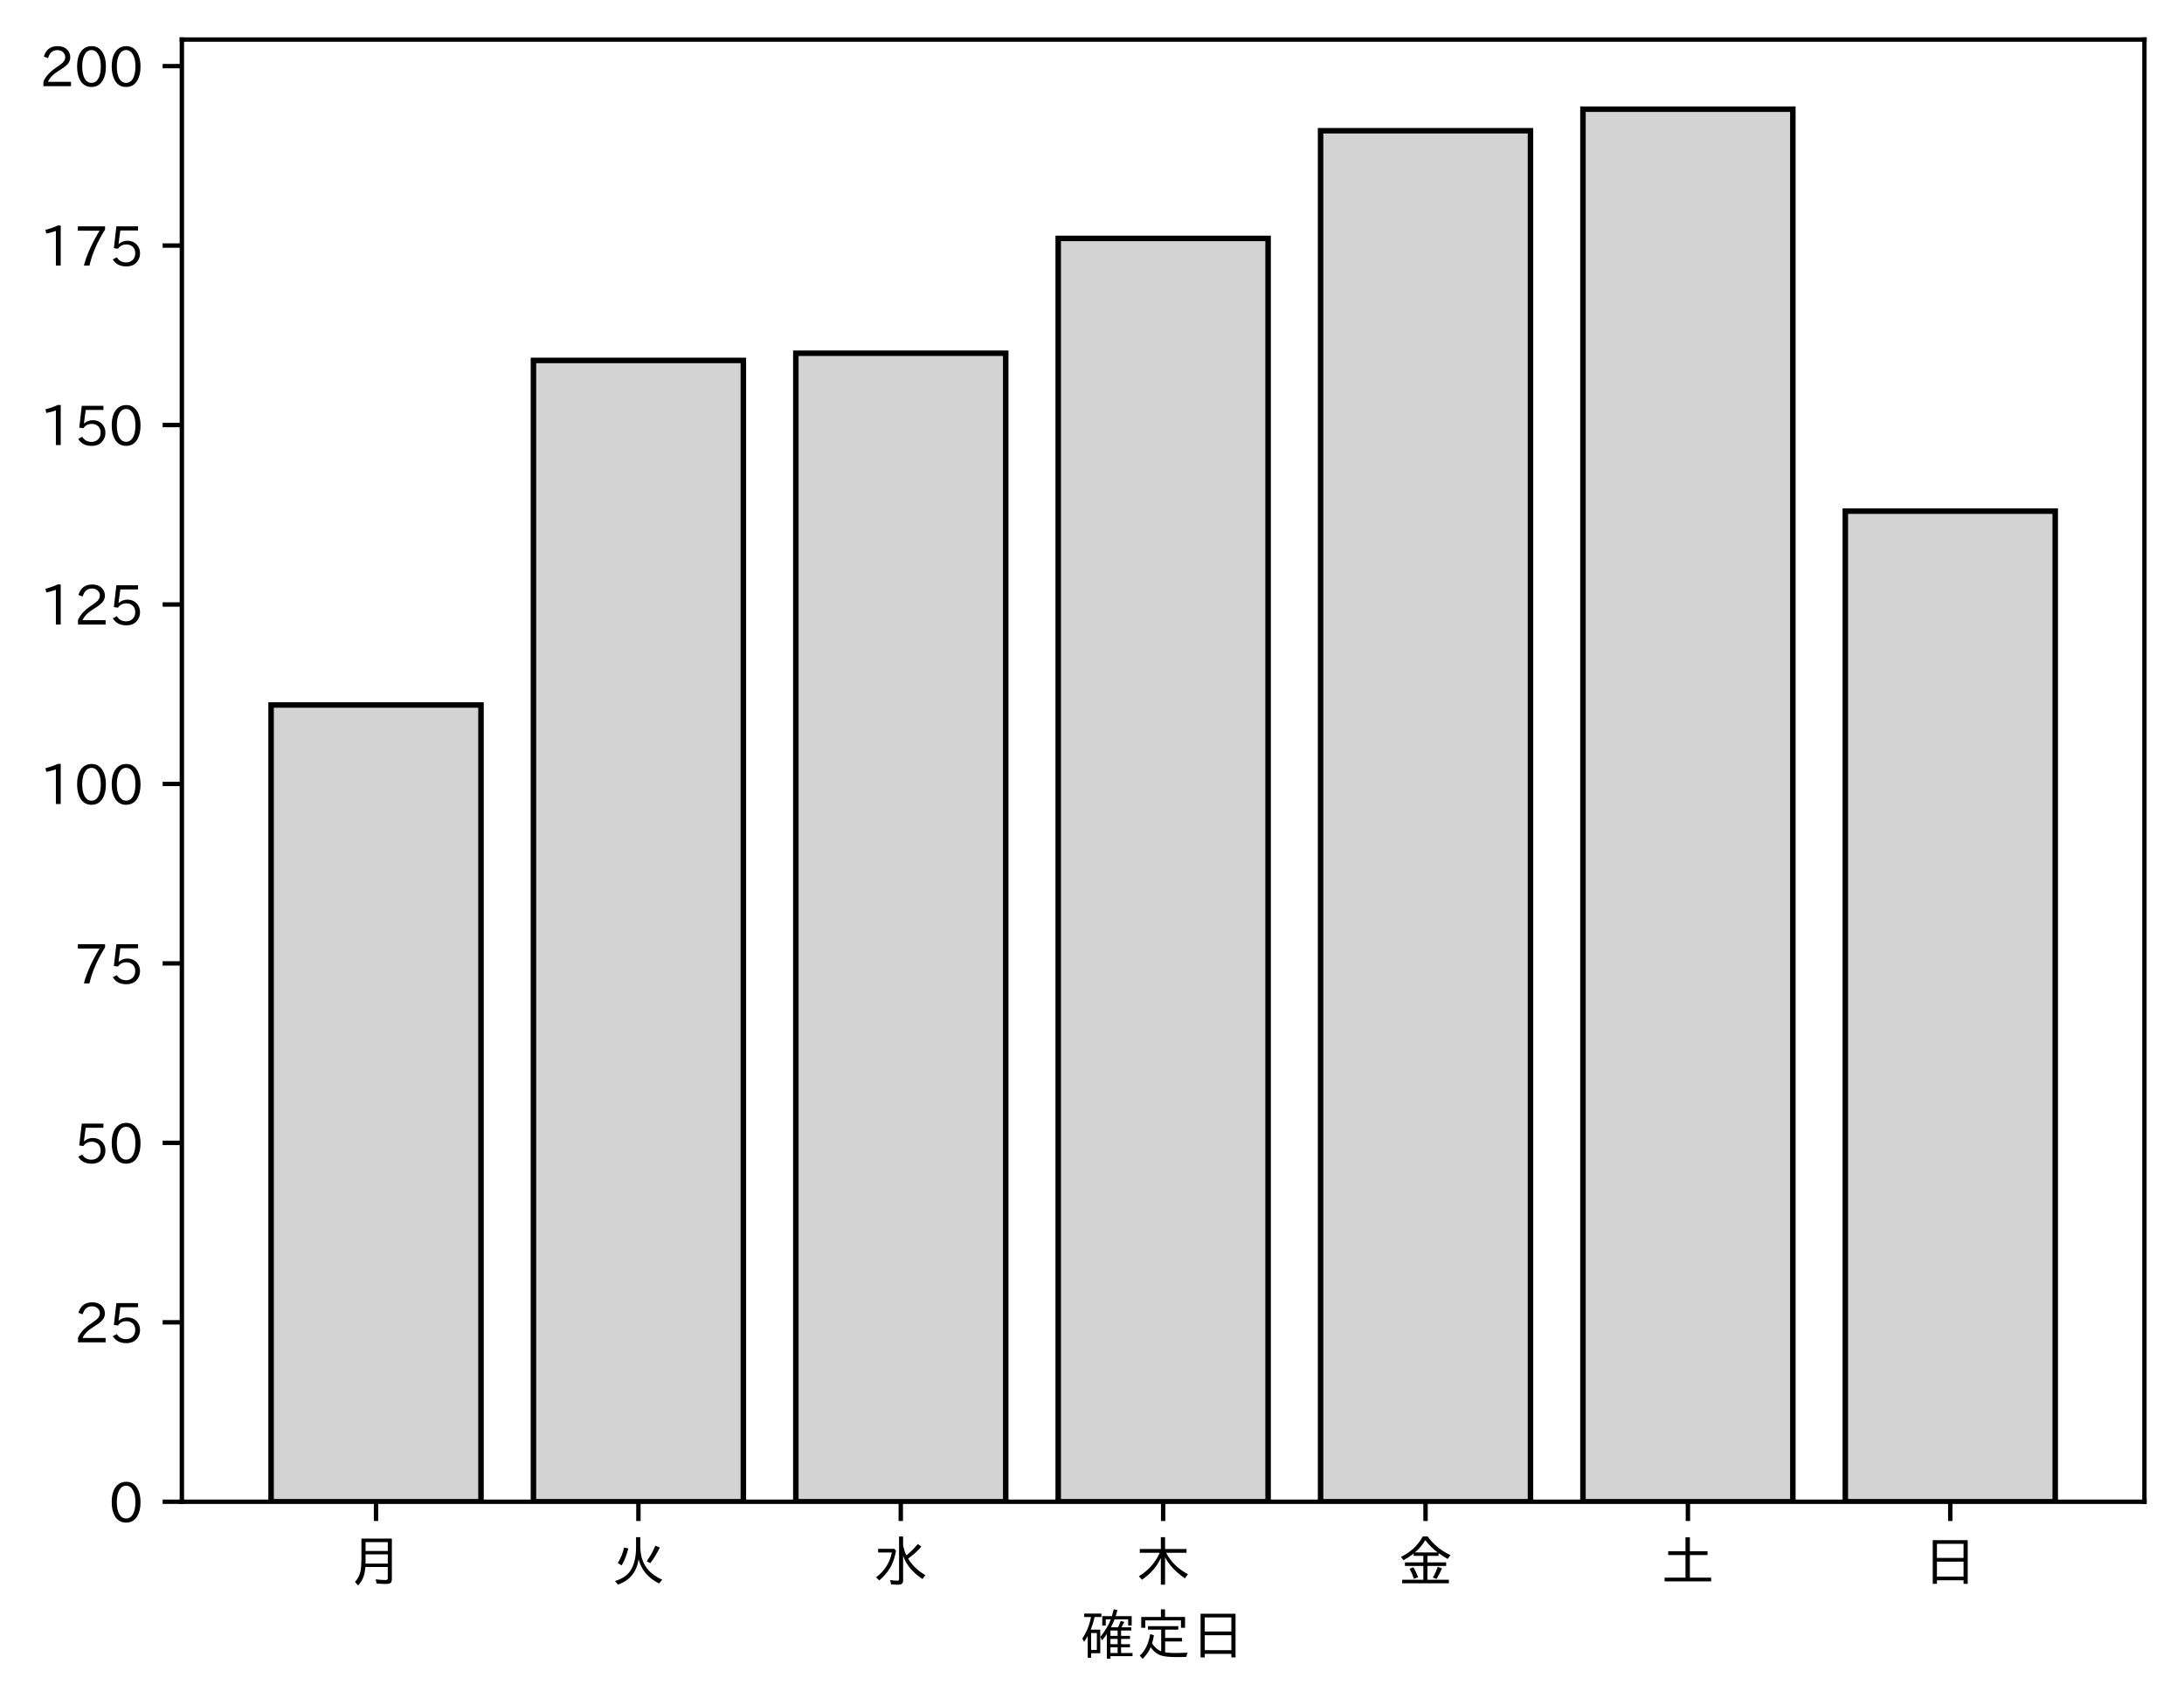
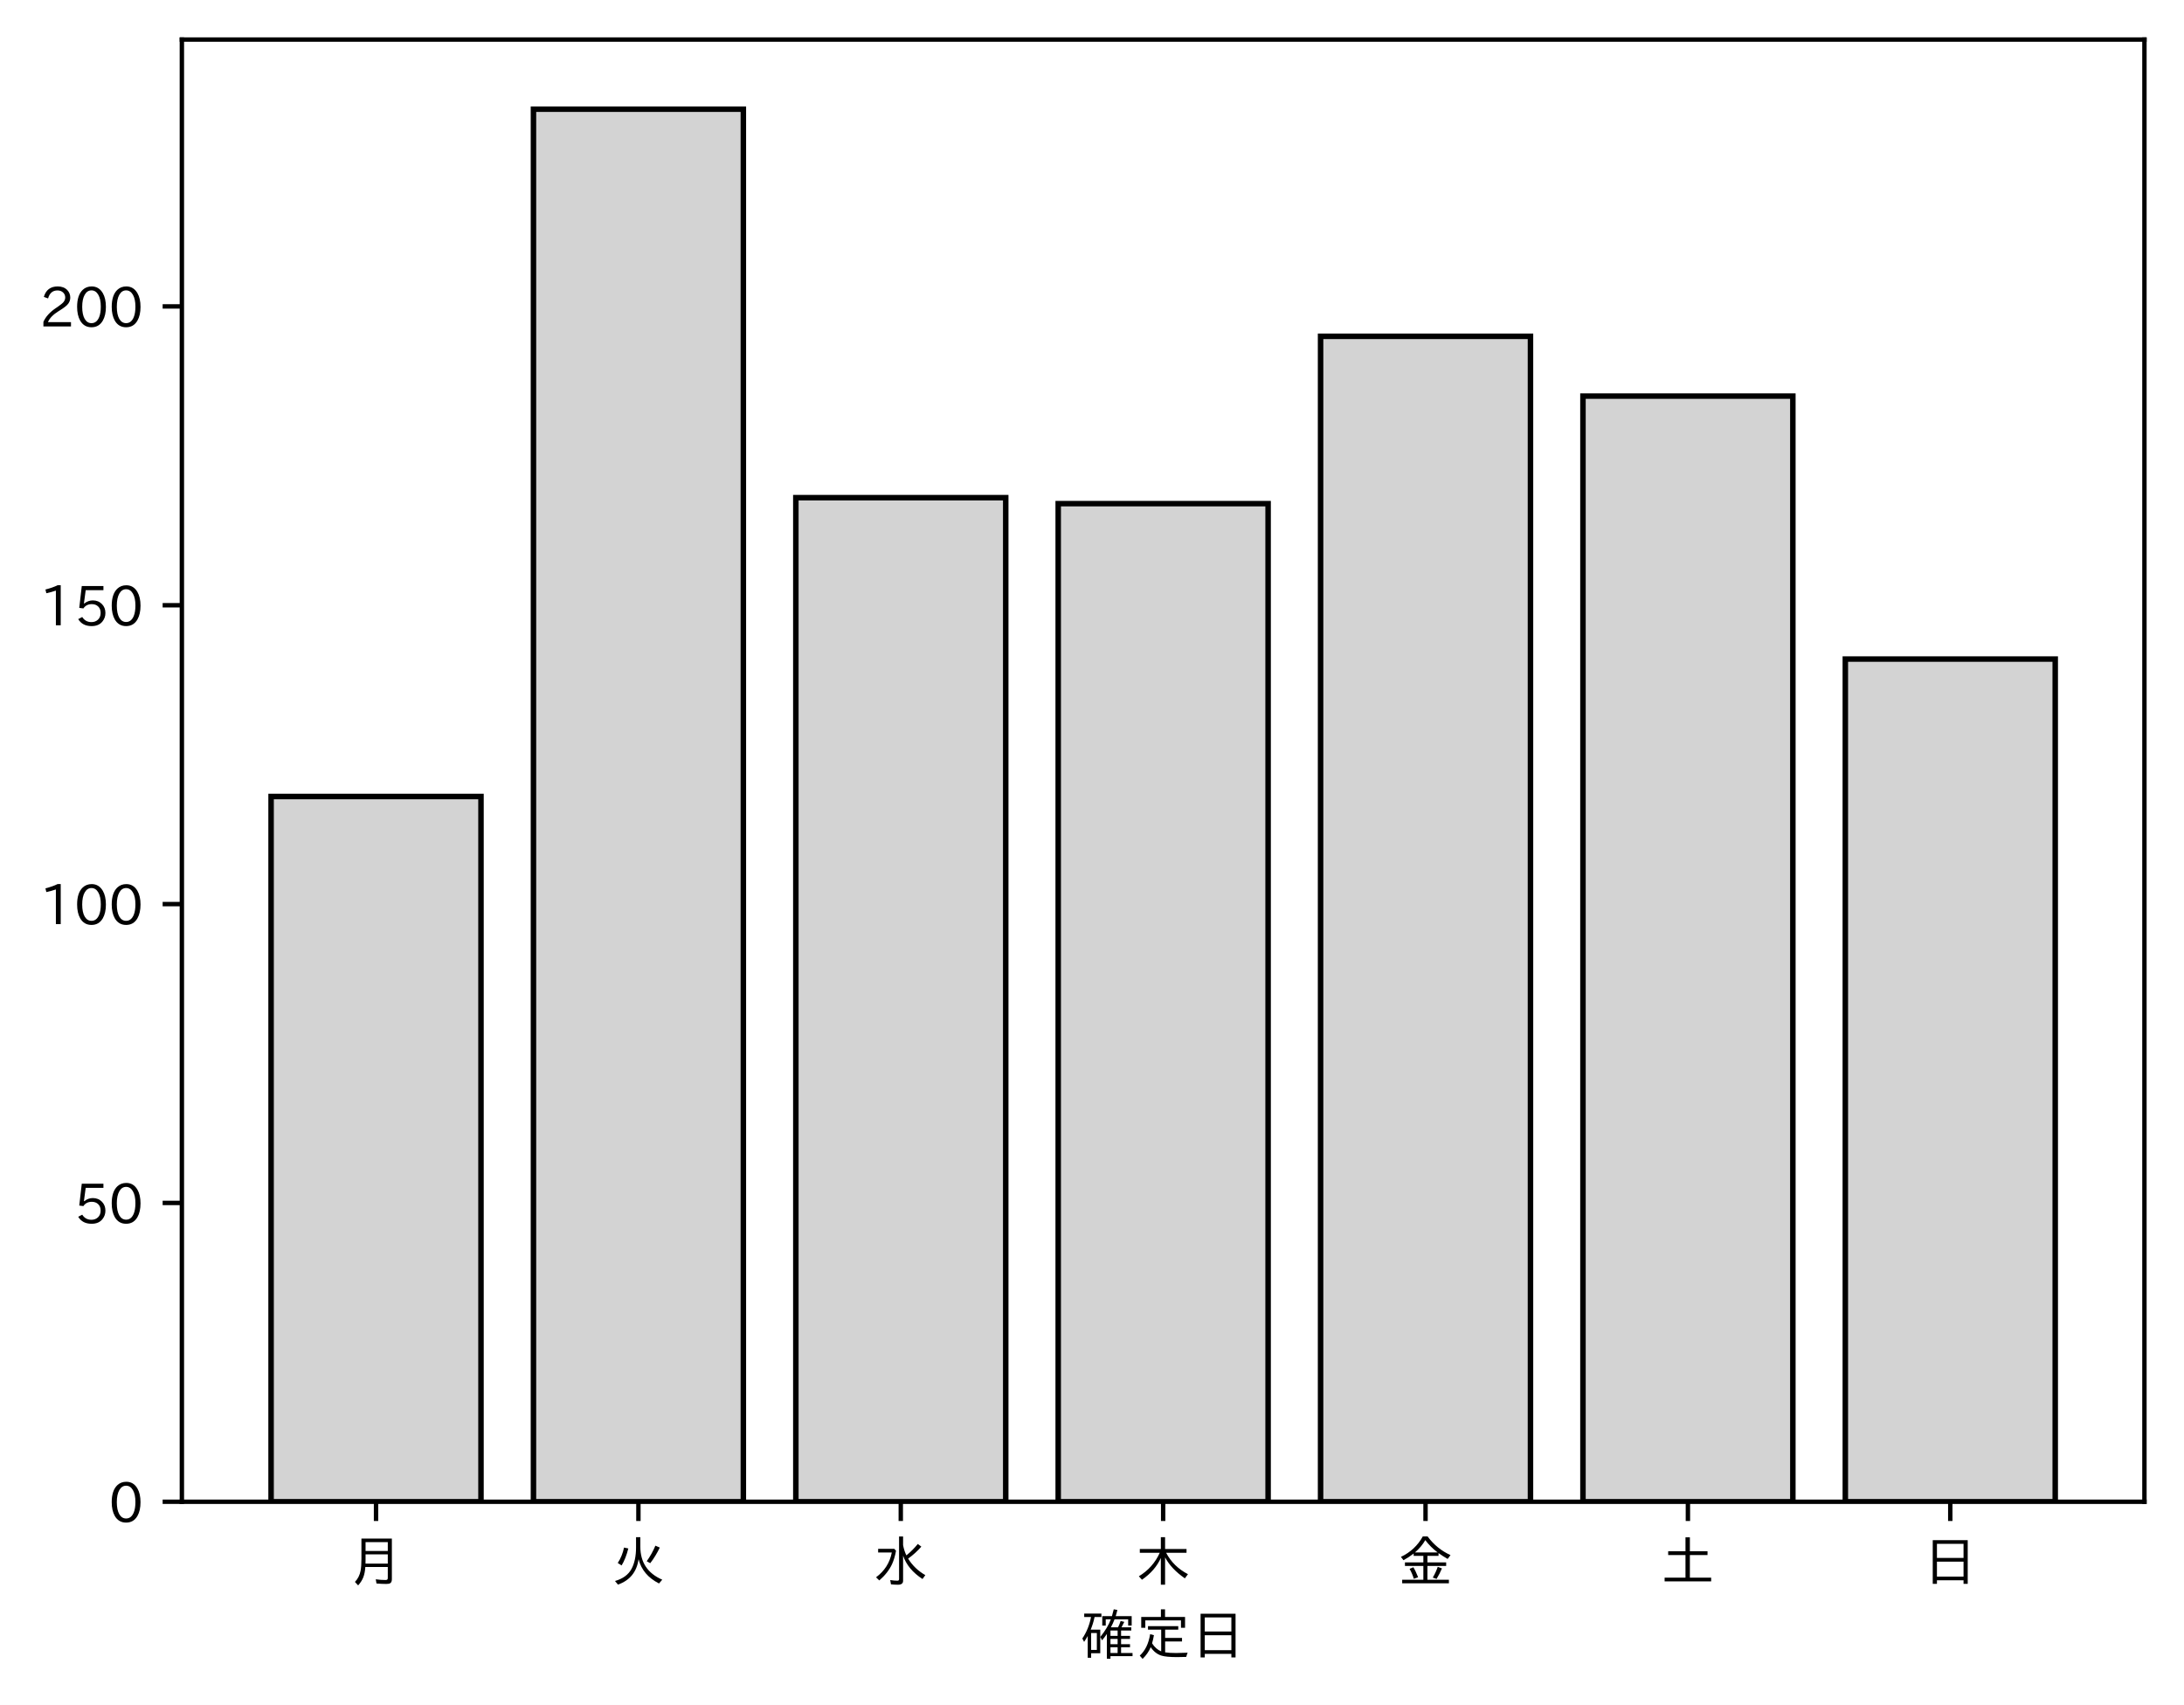
<svg xmlns="http://www.w3.org/2000/svg" xmlns:xlink="http://www.w3.org/1999/xlink" height="310.293pt" version="1.1" viewBox="0 0 397.415 310.293" width="397.415pt">
  <defs>
    <style type="text/css">
*{stroke-linecap:butt;stroke-linejoin:round;}
  </style>
  </defs>
  <g id="figure_1">
    <g id="patch_1">
      <path d="M 0 310.293  L 397.415 310.293  L 397.415 0  L 0 0  z " style="fill:#ffffff;" />
    </g>
    <g id="axes_1">
      <g id="patch_2">
        <path d="M 33.095 273.312  L 390.215 273.312  L 390.215 7.2  L 33.095 7.2  z " style="fill:#ffffff;" />
      </g>
      <g id="patch_3">
-         <path clip-path="url(#p1a60d7de11)" d="M 49.328 273.312  L 87.523 273.312  L 87.523 128.303  L 49.328 128.303  z " style="fill:#d3d3d3;stroke:#000000;stroke-linejoin:miter;" />
+         <path clip-path="url(#pd755a49796)" d="M 49.328 273.312  L 87.523 273.312  L 87.523 144.96  L 49.328 144.96  z " style="fill:#d3d3d3;stroke:#000000;stroke-linejoin:miter;" />
      </g>
      <g id="patch_4">
-         <path clip-path="url(#p1a60d7de11)" d="M 97.071 273.312  L 135.266 273.312  L 135.266 65.596  L 97.071 65.596  z " style="fill:#d3d3d3;stroke:#000000;stroke-linejoin:miter;" />
+         <path clip-path="url(#pd755a49796)" d="M 97.071 273.312  L 135.266 273.312  L 135.266 19.872  L 97.071 19.872  z " style="fill:#d3d3d3;stroke:#000000;stroke-linejoin:miter;" />
      </g>
      <g id="patch_5">
-         <path clip-path="url(#p1a60d7de11)" d="M 144.815 273.312  L 183.009 273.312  L 183.009 64.289  L 144.815 64.289  z " style="fill:#d3d3d3;stroke:#000000;stroke-linejoin:miter;" />
+         <path clip-path="url(#pd755a49796)" d="M 144.815 273.312  L 183.009 273.312  L 183.009 90.574  L 144.815 90.574  z " style="fill:#d3d3d3;stroke:#000000;stroke-linejoin:miter;" />
      </g>
      <g id="patch_6">
-         <path clip-path="url(#p1a60d7de11)" d="M 192.558 273.312  L 230.753 273.312  L 230.753 43.387  L 192.558 43.387  z " style="fill:#d3d3d3;stroke:#000000;stroke-linejoin:miter;" />
+         <path clip-path="url(#pd755a49796)" d="M 192.558 273.312  L 230.753 273.312  L 230.753 91.662  L 192.558 91.662  z " style="fill:#d3d3d3;stroke:#000000;stroke-linejoin:miter;" />
      </g>
      <g id="patch_7">
-         <path clip-path="url(#p1a60d7de11)" d="M 240.301 273.312  L 278.496 273.312  L 278.496 23.791  L 240.301 23.791  z " style="fill:#d3d3d3;stroke:#000000;stroke-linejoin:miter;" />
+         <path clip-path="url(#pd755a49796)" d="M 240.301 273.312  L 278.496 273.312  L 278.496 61.206  L 240.301 61.206  z " style="fill:#d3d3d3;stroke:#000000;stroke-linejoin:miter;" />
      </g>
      <g id="patch_8">
-         <path clip-path="url(#p1a60d7de11)" d="M 288.045 273.312  L 326.239 273.312  L 326.239 19.872  L 288.045 19.872  z " style="fill:#d3d3d3;stroke:#000000;stroke-linejoin:miter;" />
+         <path clip-path="url(#pd755a49796)" d="M 288.045 273.312  L 326.239 273.312  L 326.239 72.083  L 288.045 72.083  z " style="fill:#d3d3d3;stroke:#000000;stroke-linejoin:miter;" />
      </g>
      <g id="patch_9">
-         <path clip-path="url(#p1a60d7de11)" d="M 335.788 273.312  L 373.983 273.312  L 373.983 93.03  L 335.788 93.03  z " style="fill:#d3d3d3;stroke:#000000;stroke-linejoin:miter;" />
+         <path clip-path="url(#pd755a49796)" d="M 335.788 273.312  L 373.983 273.312  L 373.983 119.943  L 335.788 119.943  z " style="fill:#d3d3d3;stroke:#000000;stroke-linejoin:miter;" />
      </g>
      <g id="matplotlib.axis_1">
        <g id="xtick_1">
          <g id="line2d_1">
            <defs>
-               <path d="M 0 0  L 0 3.5  " id="mfa5b6fcbc6" style="stroke:#000000;stroke-width:0.8;" />
-             </defs>
-             <g>
-               <use style="stroke:#000000;stroke-width:0.8;" x="68.425" xlink:href="#mfa5b6fcbc6" y="273.312" />
+               <path d="M 0 0  L 0 3.5  " id="m62f6c69149" style="stroke:#000000;stroke-width:0.8;" />
+             </defs>
+             <g>
+               <use style="stroke:#000000;stroke-width:0.8;" x="68.425" xlink:href="#m62f6c69149" y="273.312" />
            </g>
          </g>
          <g id="text_1">
            <defs>
              <path d="M 78.812 77.875  L 78.812 4  Q 78.812 -1.219 76.078 -3.172  Q 73.969 -4.688 68.797 -4.688  Q 60.844 -4.688 50.828 -3.859  L 49.516 3.812  Q 58.594 2.484 67.094 2.484  Q 70.359 2.484 71.047 4.109  Q 71.391 4.891 71.391 6.844  L 71.391 26.125  L 30.516 26.125  Q 29.781 14.938 26.812 7.422  Q 24.031 0.094 17.438 -7.375  L 11.625 -0.984  Q 19.672 7.422 21.922 19.438  Q 23.438 27.688 23.438 41.406  L 23.438 77.875  z M 30.953 71.391  L 30.953 55.328  L 71.391 55.328  L 71.391 71.391  z M 30.953 49.125  L 30.953 39.938  Q 30.953 35.75 30.859 33.547  L 30.859 32.328  L 71.391 32.328  L 71.391 49.125  z " id="IPAexGothic-26376" />
            </defs>
            <g transform="translate(63.42537 287.8026)scale(0.1 -0.1)">
              <use xlink:href="#IPAexGothic-26376" />
            </g>
          </g>
        </g>
        <g id="xtick_2">
          <g id="line2d_2">
            <g>
-               <use style="stroke:#000000;stroke-width:0.8;" x="116.169" xlink:href="#mfa5b6fcbc6" y="273.312" />
+               <use style="stroke:#000000;stroke-width:0.8;" x="116.169" xlink:href="#m62f6c69149" y="273.312" />
            </g>
          </g>
          <g id="text_2">
            <defs>
              <path d="M 53.516 80.422  L 53.516 63.188  Q 53.516 20.359 93.406 3.078  L 87.5 -3.812  Q 57.672 11.328 50.297 40.375  Q 45.359 5.672 12.797 -5.906  L 7.422 0.688  Q 28.859 6.844 37.406 22.609  Q 45.703 37.844 45.703 62.016  L 45.703 80.422  z M 12.406 33.5  Q 20.703 46.141 23.828 61.531  L 31.641 59.906  Q 27 41.312 19.438 29  z M 65.141 36.625  Q 74.656 50.047 80.906 64.984  L 88.922 61.531  Q 81.109 45.406 71.531 33.109  z " id="IPAexGothic-28779" />
            </defs>
            <g transform="translate(111.1687 287.8026)scale(0.1 -0.1)">
              <use xlink:href="#IPAexGothic-28779" />
            </g>
          </g>
        </g>
        <g id="xtick_3">
          <g id="line2d_3">
            <g>
-               <use style="stroke:#000000;stroke-width:0.8;" x="163.912" xlink:href="#mfa5b6fcbc6" y="273.312" />
+               <use style="stroke:#000000;stroke-width:0.8;" x="163.912" xlink:href="#m62f6c69149" y="273.312" />
            </g>
          </g>
          <g id="text_3">
            <defs>
              <path d="M 54.203 65.922  Q 56.156 55.562 60.203 47.312  Q 71.578 56.453 81 68.109  L 87.406 63.188  Q 77.25 51.516 63.375 41.406  Q 75 22.609 94.672 11.375  L 89.5 4.297  Q 62.75 21.781 54.203 46.781  L 54.203 0.984  Q 54.203 -6.109 44.875 -6.109  Q 38.812 -6.109 32.172 -5.422  L 30.766 2.391  Q 38.422 1.219 44 1.219  Q 46.875 1.219 46.875 4.109  L 46.875 81.688  L 54.203 81.688  z M 8.797 59.281  L 38.094 59.281  L 41.359 55.766  Q 38.672 41.219 34.078 31.297  Q 26.656 15.375 10.891 1.703  L 4.984 7.422  Q 28.266 24.656 33.688 52.594  L 8.797 52.594  z " id="IPAexGothic-27700" />
            </defs>
            <g transform="translate(158.912 287.8026)scale(0.1 -0.1)">
              <use xlink:href="#IPAexGothic-27700" />
            </g>
          </g>
        </g>
        <g id="xtick_4">
          <g id="line2d_4">
            <g>
-               <use style="stroke:#000000;stroke-width:0.8;" x="211.655" xlink:href="#mfa5b6fcbc6" y="273.312" />
+               <use style="stroke:#000000;stroke-width:0.8;" x="211.655" xlink:href="#m62f6c69149" y="273.312" />
            </g>
          </g>
          <g id="text_4">
            <defs>
              <path d="M 55.422 52  Q 68.5 27 95.125 13.094  L 89.5 5.516  Q 64.594 22.797 53.516 43.703  L 53.516 -6  L 45.797 -6  L 45.797 42.672  Q 35.5 19.578 11.422 2.984  L 5.812 9.281  Q 31.453 24.75 43.797 52  L 7.516 52  L 7.516 58.891  L 45.797 58.891  L 45.797 80.469  L 53.516 80.469  L 53.516 58.891  L 92.531 58.891  L 92.531 52  z " id="IPAexGothic-26408" />
            </defs>
            <g transform="translate(206.6553 287.8026)scale(0.1 -0.1)">
              <use xlink:href="#IPAexGothic-26408" />
            </g>
          </g>
        </g>
        <g id="xtick_5">
          <g id="line2d_5">
            <g>
-               <use style="stroke:#000000;stroke-width:0.8;" x="259.399" xlink:href="#mfa5b6fcbc6" y="273.312" />
+               <use style="stroke:#000000;stroke-width:0.8;" x="259.399" xlink:href="#m62f6c69149" y="273.312" />
            </g>
          </g>
          <g id="text_5">
            <defs>
              <path d="M 53.469 46.391  L 53.469 34.516  L 87.547 34.516  L 87.547 28.125  L 53.469 28.125  L 53.469 2.984  L 92.531 2.984  L 92.531 -3.516  L 7.516 -3.516  L 7.516 2.984  L 46.047 2.984  L 46.047 28.125  L 12.547 28.125  L 12.547 34.516  L 46.047 34.516  L 46.047 46.391  L 28.422 46.391  L 28.422 50.688  Q 19.734 43.891 9.906 38.531  L 5.219 44.578  Q 31.344 56.984 45.016 81.781  L 53.766 81.781  Q 70.359 59.234 95.453 47.797  L 90.234 40.828  Q 81.547 45.844 73.641 51.469  L 73.641 46.391  z M 72.016 52.688  Q 59.078 62.406 49.562 75.094  Q 42.828 63.141 30.812 52.688  z M 28.719 4.688  Q 26.078 13.719 21 22.797  L 27.875 25.688  Q 31.938 19.188 36.531 7.516  z M 63.188 6.891  Q 68.797 16.406 72.219 26.516  L 79.891 23.578  Q 75.922 14.156 70.125 4.5  z " id="IPAexGothic-37329" />
            </defs>
            <g transform="translate(254.3986 287.8026)scale(0.1 -0.1)">
              <use xlink:href="#IPAexGothic-37329" />
            </g>
          </g>
        </g>
        <g id="xtick_6">
          <g id="line2d_6">
            <g>
-               <use style="stroke:#000000;stroke-width:0.8;" x="307.142" xlink:href="#mfa5b6fcbc6" y="273.312" />
+               <use style="stroke:#000000;stroke-width:0.8;" x="307.142" xlink:href="#m62f6c69149" y="273.312" />
            </g>
          </g>
          <g id="text_6">
            <defs>
              <path d="M 45.609 54.781  L 45.609 80.172  L 53.609 80.172  L 53.609 54.781  L 85.688 54.781  L 85.688 47.906  L 53.609 47.906  L 53.609 6.781  L 92.328 6.781  L 92.328 0  L 7.625 0  L 7.625 6.781  L 45.609 6.781  L 45.609 47.906  L 14.109 47.906  L 14.109 54.781  z " id="IPAexGothic-22303" />
            </defs>
            <g transform="translate(302.1419 287.8026)scale(0.1 -0.1)">
              <use xlink:href="#IPAexGothic-22303" />
            </g>
          </g>
        </g>
        <g id="xtick_7">
          <g id="line2d_7">
            <g>
-               <use style="stroke:#000000;stroke-width:0.8;" x="354.885" xlink:href="#mfa5b6fcbc6" y="273.312" />
+               <use style="stroke:#000000;stroke-width:0.8;" x="354.885" xlink:href="#m62f6c69149" y="273.312" />
            </g>
          </g>
          <g id="text_7">
            <defs>
              <path d="M 81.734 75  L 81.734 -4.5  L 74.125 -4.5  L 74.125 2  L 25.734 2  L 25.734 -4.5  L 18.109 -4.5  L 18.109 75  z M 25.734 68.312  L 25.734 42.672  L 74.125 42.672  L 74.125 68.312  z M 25.734 35.891  L 25.734 8.688  L 74.125 8.688  L 74.125 35.891  z " id="IPAexGothic-26085" />
            </defs>
            <g transform="translate(349.8853 287.8026)scale(0.1 -0.1)">
              <use xlink:href="#IPAexGothic-26085" />
            </g>
          </g>
        </g>
        <g id="text_8">
          <defs>
            <path d="M 67.922 50.297  Q 70.562 55.281 72.609 61.812  L 79.297 60.203  Q 76.172 53.609 74.219 50.297  L 92 50.297  L 92 44.484  L 73.438 44.484  L 73.438 34.719  L 89.703 34.719  L 89.703 29.203  L 73.438 29.203  L 73.438 19.531  L 89.703 19.531  L 89.703 14.016  L 73.438 14.016  L 73.438 3.609  L 94.281 3.609  L 94.281 -2.203  L 54.109 -2.203  L 54.109 -6.984  L 47.609 -6.984  L 47.609 38.188  Q 43.062 31.547 38.812 26.609  L 35.688 32.812  Q 49.359 49.953 54.781 64.797  L 45.516 64.797  L 45.516 53.516  L 39.203 53.516  L 39.203 70.609  L 56.781 70.609  Q 58.594 76.609 60.109 83.109  L 66.703 81.891  Q 65.234 75.531 63.625 70.609  L 92.719 70.609  L 92.719 53.516  L 86.328 53.516  L 86.328 64.797  L 61.531 64.797  Q 58.547 56.984 54.891 50.297  z M 67.141 44.484  L 54.109 44.484  L 54.109 34.719  L 67.141 34.719  z M 67.141 29.203  L 54.109 29.203  L 54.109 19.531  L 67.141 19.531  z M 67.141 14.016  L 54.109 14.016  L 54.109 3.609  L 67.141 3.609  z M 18.109 46  L 35.547 46  L 35.547 3.078  L 18.953 3.078  L 18.953 -5.125  L 12.75 -5.125  L 12.75 34.469  Q 10.156 29.734 6.156 23.781  L 2.938 29.984  Q 14.547 47.078 18.75 69  L 6.344 69  L 6.344 75.297  L 37.641 75.297  L 37.641 69  L 25.25 69  L 24.953 68.016  Q 22.75 57.234 18.109 46  z M 18.953 39.891  L 18.953 9.188  L 29.344 9.188  L 29.344 39.891  z " id="IPAexGothic-30906" />
            <path d="M 53.609 4.734  Q 61.422 3.516 73.578 3.516  Q 81.109 3.516 94.578 4.109  Q 93.172 0.922 92 -3.562  Q 81.781 -3.906 75.688 -3.906  Q 55.766 -3.906 46.922 -1.219  Q 35.297 2.391 27.344 14.109  Q 22.516 2.547 12.594 -7.172  L 7.422 -1.172  Q 22.125 11.859 26.312 37.797  L 33.203 35.984  Q 31.734 27.438 29.828 21.188  Q 36.531 10.594 46.438 6.5  L 46.438 46  L 22.406 46  L 22.406 52.391  L 77.484 52.391  L 77.484 46  L 53.609 46  L 53.609 31  L 84.328 31  L 84.328 24.516  L 53.609 24.516  z M 53.422 69.188  L 89.844 69.188  L 89.844 49.469  L 82.422 49.469  L 82.422 62.891  L 17.531 62.891  L 17.531 49.469  L 10.109 49.469  L 10.109 69.188  L 45.906 69.188  L 45.906 83.016  L 53.422 83.016  z " id="IPAexGothic-23450" />
          </defs>
          <g transform="translate(196.6553 301.1932)scale(0.1 -0.1)">
            <use xlink:href="#IPAexGothic-30906" />
            <use x="100" xlink:href="#IPAexGothic-23450" />
            <use x="200" xlink:href="#IPAexGothic-26085" />
          </g>
        </g>
      </g>
      <g id="matplotlib.axis_2">
        <g id="ytick_1">
          <g id="line2d_8">
            <defs>
-               <path d="M 0 0  L -3.5 0  " id="m009840044a" style="stroke:#000000;stroke-width:0.8;" />
-             </defs>
-             <g>
-               <use style="stroke:#000000;stroke-width:0.8;" x="33.095" xlink:href="#m009840044a" y="273.312" />
+               <path d="M 0 0  L -3.5 0  " id="mc29c4386eb" style="stroke:#000000;stroke-width:0.8;" />
+             </defs>
+             <g>
+               <use style="stroke:#000000;stroke-width:0.8;" x="33.095" xlink:href="#mc29c4386eb" y="273.312" />
            </g>
          </g>
          <g id="text_9">
            <defs>
              <path d="M 31.844 73.828  Q 45.016 73.828 52.094 61.625  Q 57.719 51.953 57.719 36.625  Q 57.719 21.438 52.094 11.578  Q 45.125 -0.484 31.5 -0.484  Q 17.922 -0.484 10.938 11.578  Q 5.328 21.438 5.328 36.719  Q 5.328 58.016 15.625 67.719  Q 22.172 73.828 31.844 73.828  z M 31.5 66.656  Q 23.688 66.656 19.188 58.734  Q 14.594 50.734 14.594 36.625  Q 14.594 22.75 19.094 14.797  Q 23.641 6.984 31.5 6.984  Q 40.922 6.984 45.453 18.016  Q 48.438 25.344 48.438 37.109  Q 48.438 50.875 43.844 58.734  Q 39.203 66.656 31.5 66.656  z " id="IPAexGothic-48" />
            </defs>
            <g transform="translate(19.79688 277.0573)scale(0.1 -0.1)">
              <use xlink:href="#IPAexGothic-48" />
            </g>
          </g>
        </g>
        <g id="ytick_2">
          <g id="line2d_9">
            <g>
-               <use style="stroke:#000000;stroke-width:0.8;" x="33.095" xlink:href="#m009840044a" y="240.652" />
+               <use style="stroke:#000000;stroke-width:0.8;" x="33.095" xlink:href="#mc29c4386eb" y="218.926" />
            </g>
          </g>
          <g id="text_10">
            <defs>
-               <path d="M 57.172 0.984  L 6.984 0.984  L 6.984 9.281  Q 12.891 23.047 29.594 34.422  L 32.375 36.281  Q 40.922 42.141 43.609 45.406  Q 46.688 49.266 46.688 53.812  Q 46.688 58.938 43.062 62.547  Q 39.062 66.547 32.562 66.547  Q 19.531 66.547 15.484 52  L 7.766 54.781  Q 13.328 73.828 33.062 73.828  Q 43.844 73.828 50.25 67.438  Q 55.859 61.672 55.859 53.516  Q 55.859 47.469 52.25 42.531  Q 48.922 37.75 36.969 30.281  L 34.859 29  Q 19.625 19.578 15.281 8.891  L 57.172 8.891  z " id="IPAexGothic-50" />
              <path d="M 18.406 40.672  Q 25.531 46.297 33.938 46.297  Q 44 46.297 50.641 39.5  Q 56.844 33.016 56.844 23.391  Q 56.844 14.656 51.516 8.016  Q 44.828 -0.484 31.734 -0.484  Q 14.984 -0.484 7.328 12.25  L 14.656 16.062  Q 20.453 6.781 31.453 6.781  Q 38.531 6.781 43.266 11.188  Q 48.141 15.828 48.141 23.484  Q 48.141 30.719 43.844 35.016  Q 39.359 39.5 32.125 39.5  Q 21.969 39.5 16.75 31.688  L 9.234 32.672  L 13.812 72.406  L 53.219 72.406  L 53.219 64.891  L 20.953 64.891  L 17.719 40.672  z " id="IPAexGothic-53" />
            </defs>
-             <g transform="translate(13.49844 244.3975)scale(0.1 -0.1)">
-               <use xlink:href="#IPAexGothic-50" />
-               <use x="62.988" xlink:href="#IPAexGothic-53" />
+             <g transform="translate(13.49844 222.671)scale(0.1 -0.1)">
+               <use xlink:href="#IPAexGothic-53" />
+               <use x="62.988" xlink:href="#IPAexGothic-48" />
            </g>
          </g>
        </g>
        <g id="ytick_3">
          <g id="line2d_10">
            <g>
-               <use style="stroke:#000000;stroke-width:0.8;" x="33.095" xlink:href="#m009840044a" y="207.992" />
+               <use style="stroke:#000000;stroke-width:0.8;" x="33.095" xlink:href="#mc29c4386eb" y="164.539" />
            </g>
          </g>
          <g id="text_11">
-             <g transform="translate(13.49844 211.7377)scale(0.1 -0.1)">
-               <use xlink:href="#IPAexGothic-53" />
-               <use x="62.988" xlink:href="#IPAexGothic-48" />
-             </g>
-           </g>
-         </g>
-         <g id="ytick_4">
-           <g id="line2d_11">
-             <g>
-               <use style="stroke:#000000;stroke-width:0.8;" x="33.095" xlink:href="#m009840044a" y="175.333" />
-             </g>
-           </g>
-           <g id="text_12">
-             <defs>
-               <path d="M 56.203 66.609  Q 34.969 32.906 27.781 0.984  L 17.672 0.984  Q 24.703 28.656 46.094 64.5  L 6.688 64.5  L 6.688 72.406  L 56.203 72.406  z " id="IPAexGothic-55" />
-             </defs>
-             <g transform="translate(13.49844 179.0779)scale(0.1 -0.1)">
-               <use xlink:href="#IPAexGothic-55" />
-               <use x="62.988" xlink:href="#IPAexGothic-53" />
-             </g>
-           </g>
-         </g>
-         <g id="ytick_5">
-           <g id="line2d_12">
-             <g>
-               <use style="stroke:#000000;stroke-width:0.8;" x="33.095" xlink:href="#m009840044a" y="142.673" />
-             </g>
-           </g>
-           <g id="text_13">
            <defs>
              <path d="M 38.484 0.984  L 29.688 0.984  L 29.688 64.109  Q 21.438 61.281 12.312 59.328  L 10.688 66.109  Q 23.734 69.391 32.906 73.922  L 38.484 73.922  z " id="IPAexGothic-49" />
            </defs>
-             <g transform="translate(7.2 146.4181)scale(0.1 -0.1)">
+             <g transform="translate(7.2 168.2848)scale(0.1 -0.1)">
              <use xlink:href="#IPAexGothic-49" />
              <use x="62.988" xlink:href="#IPAexGothic-48" />
              <use x="125.977" xlink:href="#IPAexGothic-48" />
            </g>
          </g>
        </g>
-         <g id="ytick_6">
-           <g id="line2d_13">
-             <g>
-               <use style="stroke:#000000;stroke-width:0.8;" x="33.095" xlink:href="#m009840044a" y="110.013" />
-             </g>
-           </g>
-           <g id="text_14">
-             <g transform="translate(7.2 113.7583)scale(0.1 -0.1)">
-               <use xlink:href="#IPAexGothic-49" />
-               <use x="62.988" xlink:href="#IPAexGothic-50" />
-               <use x="125.977" xlink:href="#IPAexGothic-53" />
-             </g>
-           </g>
-         </g>
-         <g id="ytick_7">
-           <g id="line2d_14">
-             <g>
-               <use style="stroke:#000000;stroke-width:0.8;" x="33.095" xlink:href="#m009840044a" y="77.353" />
-             </g>
-           </g>
-           <g id="text_15">
-             <g transform="translate(7.2 81.09855)scale(0.1 -0.1)">
+         <g id="ytick_4">
+           <g id="line2d_11">
+             <g>
+               <use style="stroke:#000000;stroke-width:0.8;" x="33.095" xlink:href="#mc29c4386eb" y="110.153" />
+             </g>
+           </g>
+           <g id="text_12">
+             <g transform="translate(7.2 113.8985)scale(0.1 -0.1)">
              <use xlink:href="#IPAexGothic-49" />
              <use x="62.988" xlink:href="#IPAexGothic-53" />
              <use x="125.977" xlink:href="#IPAexGothic-48" />
            </g>
          </g>
        </g>
-         <g id="ytick_8">
-           <g id="line2d_15">
-             <g>
-               <use style="stroke:#000000;stroke-width:0.8;" x="33.095" xlink:href="#m009840044a" y="44.693" />
-             </g>
-           </g>
-           <g id="text_16">
-             <g transform="translate(7.2 48.43876)scale(0.1 -0.1)">
-               <use xlink:href="#IPAexGothic-49" />
-               <use x="62.988" xlink:href="#IPAexGothic-55" />
-               <use x="125.977" xlink:href="#IPAexGothic-53" />
-             </g>
-           </g>
-         </g>
-         <g id="ytick_9">
-           <g id="line2d_16">
-             <g>
-               <use style="stroke:#000000;stroke-width:0.8;" x="33.095" xlink:href="#m009840044a" y="12.034" />
-             </g>
-           </g>
-           <g id="text_17">
-             <g transform="translate(7.2 15.77896)scale(0.1 -0.1)">
+         <g id="ytick_5">
+           <g id="line2d_12">
+             <g>
+               <use style="stroke:#000000;stroke-width:0.8;" x="33.095" xlink:href="#mc29c4386eb" y="55.767" />
+             </g>
+           </g>
+           <g id="text_13">
+             <defs>
+               <path d="M 57.172 0.984  L 6.984 0.984  L 6.984 9.281  Q 12.891 23.047 29.594 34.422  L 32.375 36.281  Q 40.922 42.141 43.609 45.406  Q 46.688 49.266 46.688 53.812  Q 46.688 58.938 43.062 62.547  Q 39.062 66.547 32.562 66.547  Q 19.531 66.547 15.484 52  L 7.766 54.781  Q 13.328 73.828 33.062 73.828  Q 43.844 73.828 50.25 67.438  Q 55.859 61.672 55.859 53.516  Q 55.859 47.469 52.25 42.531  Q 48.922 37.75 36.969 30.281  L 34.859 29  Q 19.625 19.578 15.281 8.891  L 57.172 8.891  z " id="IPAexGothic-50" />
+             </defs>
+             <g transform="translate(7.2 59.51225)scale(0.1 -0.1)">
              <use xlink:href="#IPAexGothic-50" />
              <use x="62.988" xlink:href="#IPAexGothic-48" />
              <use x="125.977" xlink:href="#IPAexGothic-48" />
            </g>
          </g>
        </g>
      </g>
      <g id="patch_10">
        <path d="M 33.095 273.312  L 33.095 7.2  " style="fill:none;stroke:#000000;stroke-linecap:square;stroke-linejoin:miter;stroke-width:0.8;" />
      </g>
      <g id="patch_11">
        <path d="M 390.215 273.312  L 390.215 7.2  " style="fill:none;stroke:#000000;stroke-linecap:square;stroke-linejoin:miter;stroke-width:0.8;" />
      </g>
      <g id="patch_12">
        <path d="M 33.095 273.312  L 390.215 273.312  " style="fill:none;stroke:#000000;stroke-linecap:square;stroke-linejoin:miter;stroke-width:0.8;" />
      </g>
      <g id="patch_13">
        <path d="M 33.095 7.2  L 390.215 7.2  " style="fill:none;stroke:#000000;stroke-linecap:square;stroke-linejoin:miter;stroke-width:0.8;" />
      </g>
    </g>
  </g>
  <defs>
-     <clipPath id="p1a60d7de11">
+     <clipPath id="pd755a49796">
      <rect height="266.112" width="357.12" x="33.095" y="7.2" />
    </clipPath>
  </defs>
</svg>
